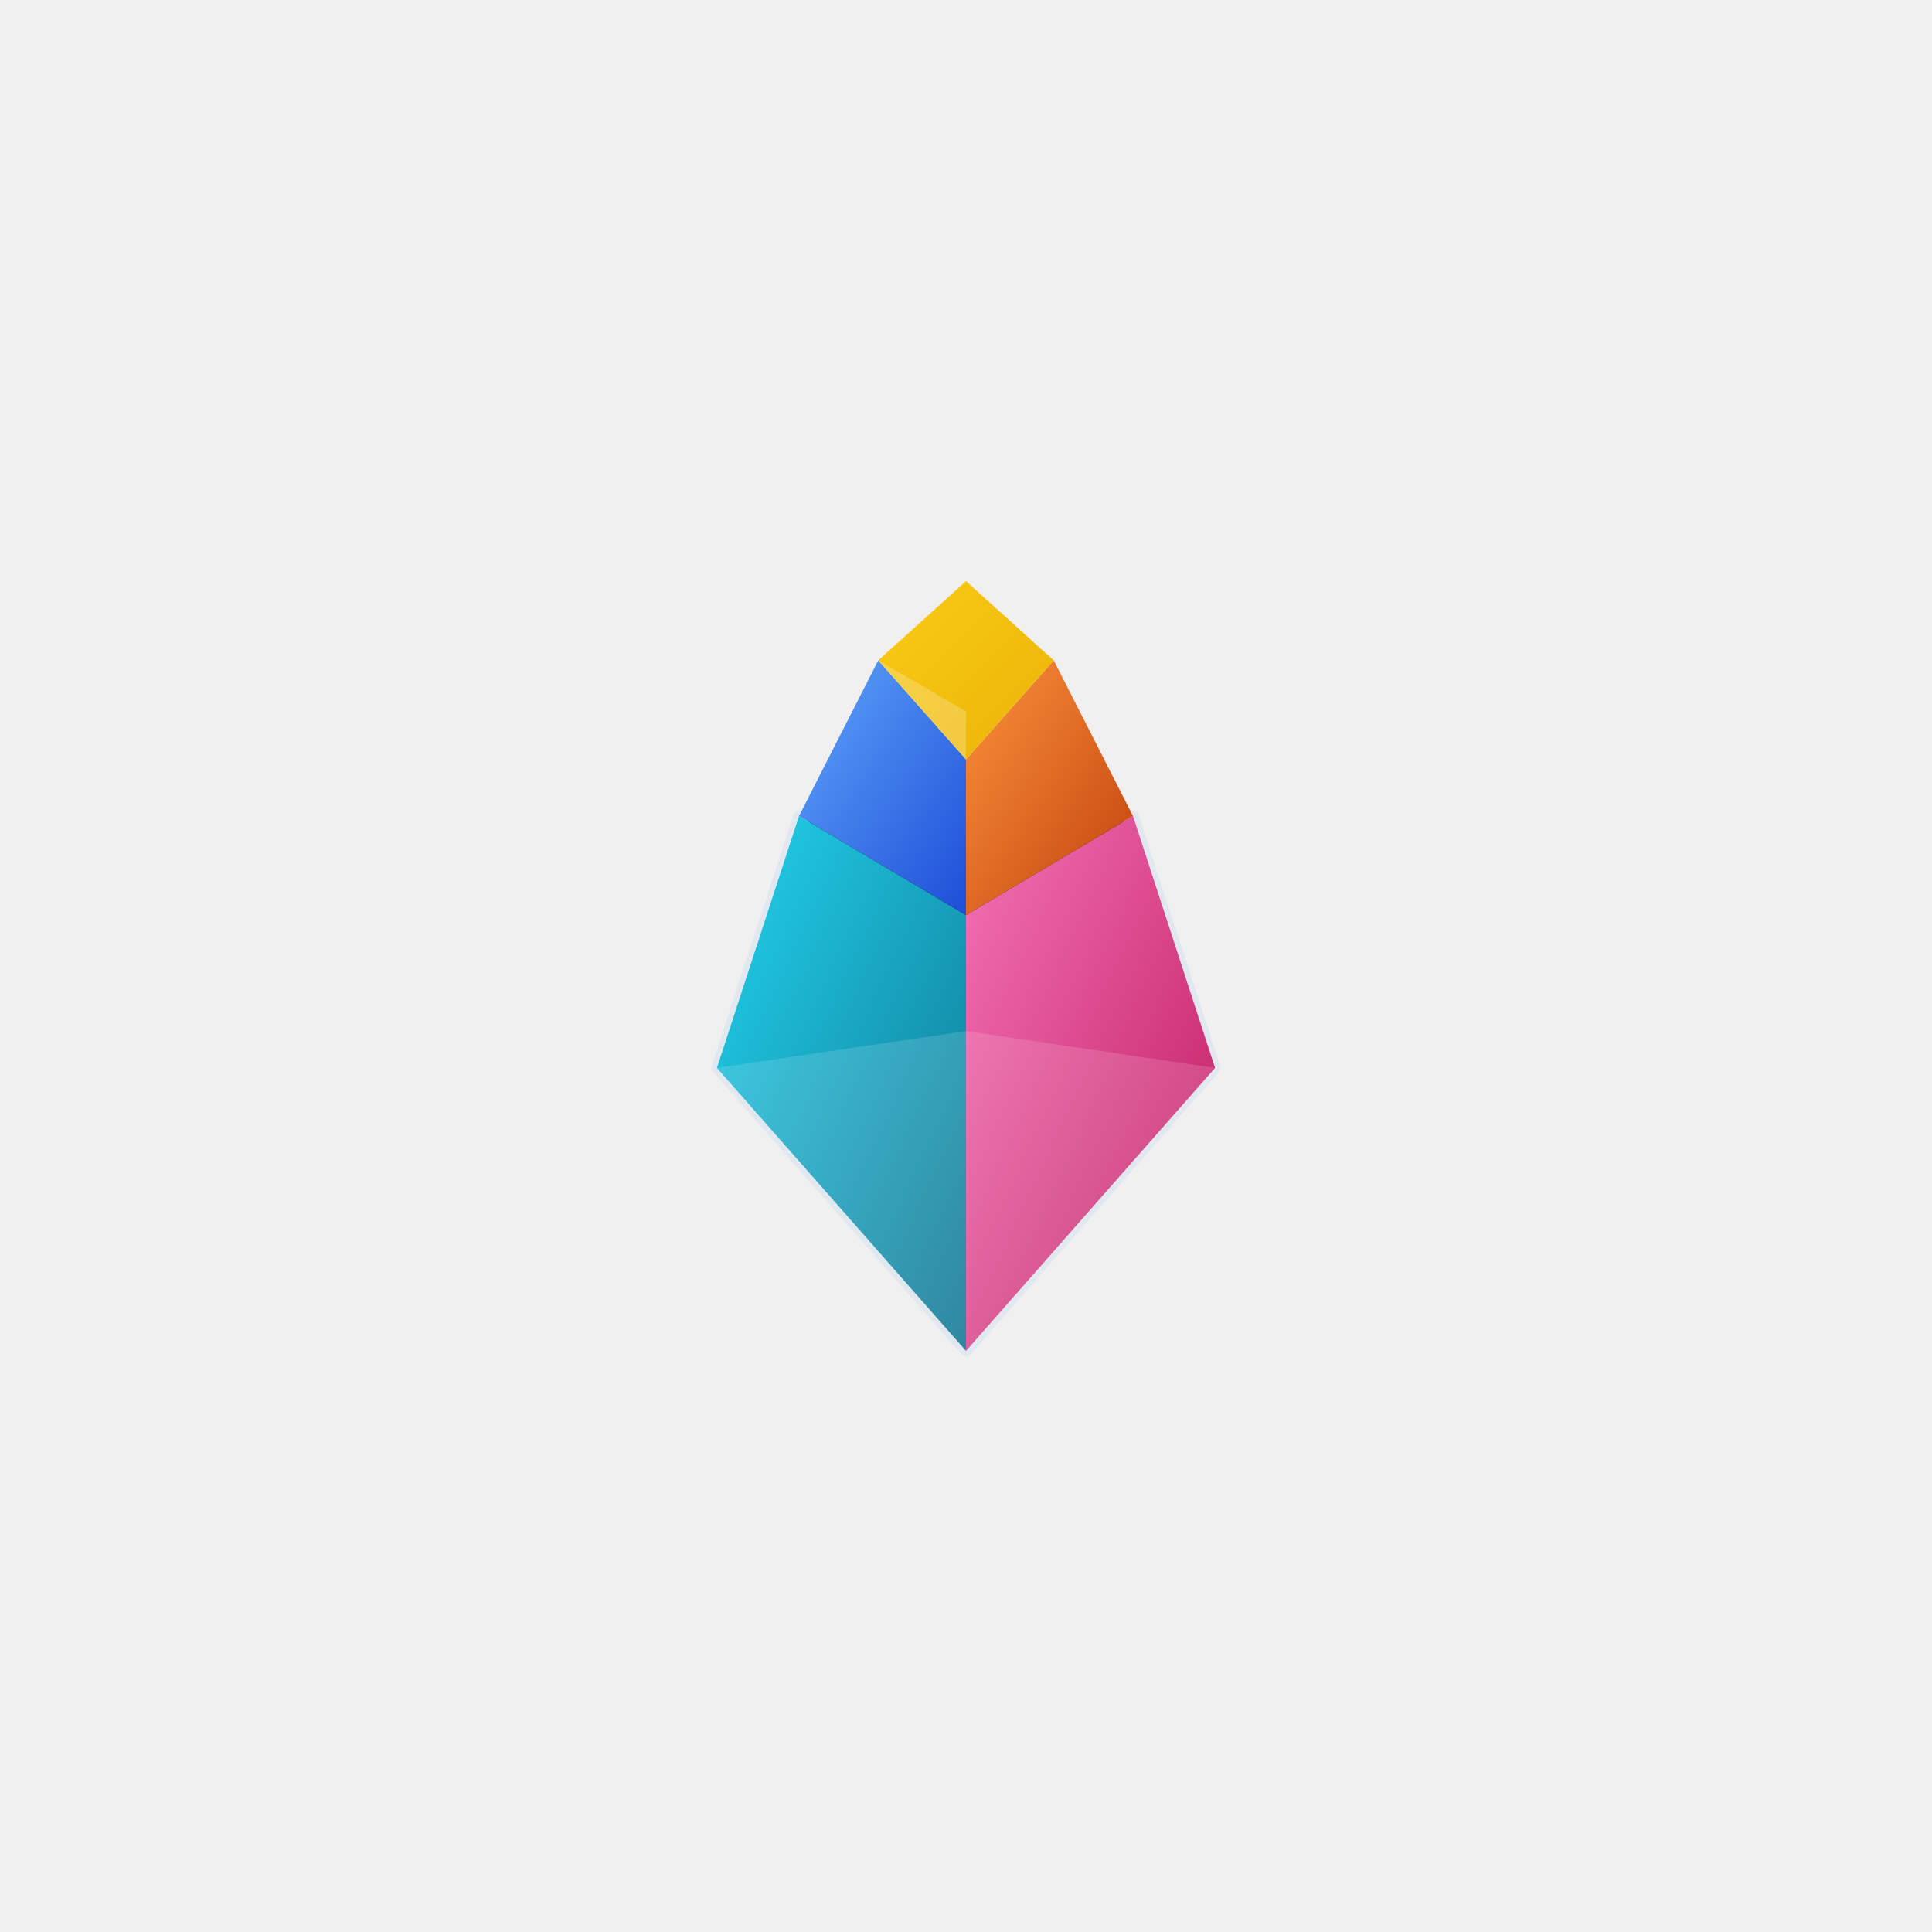
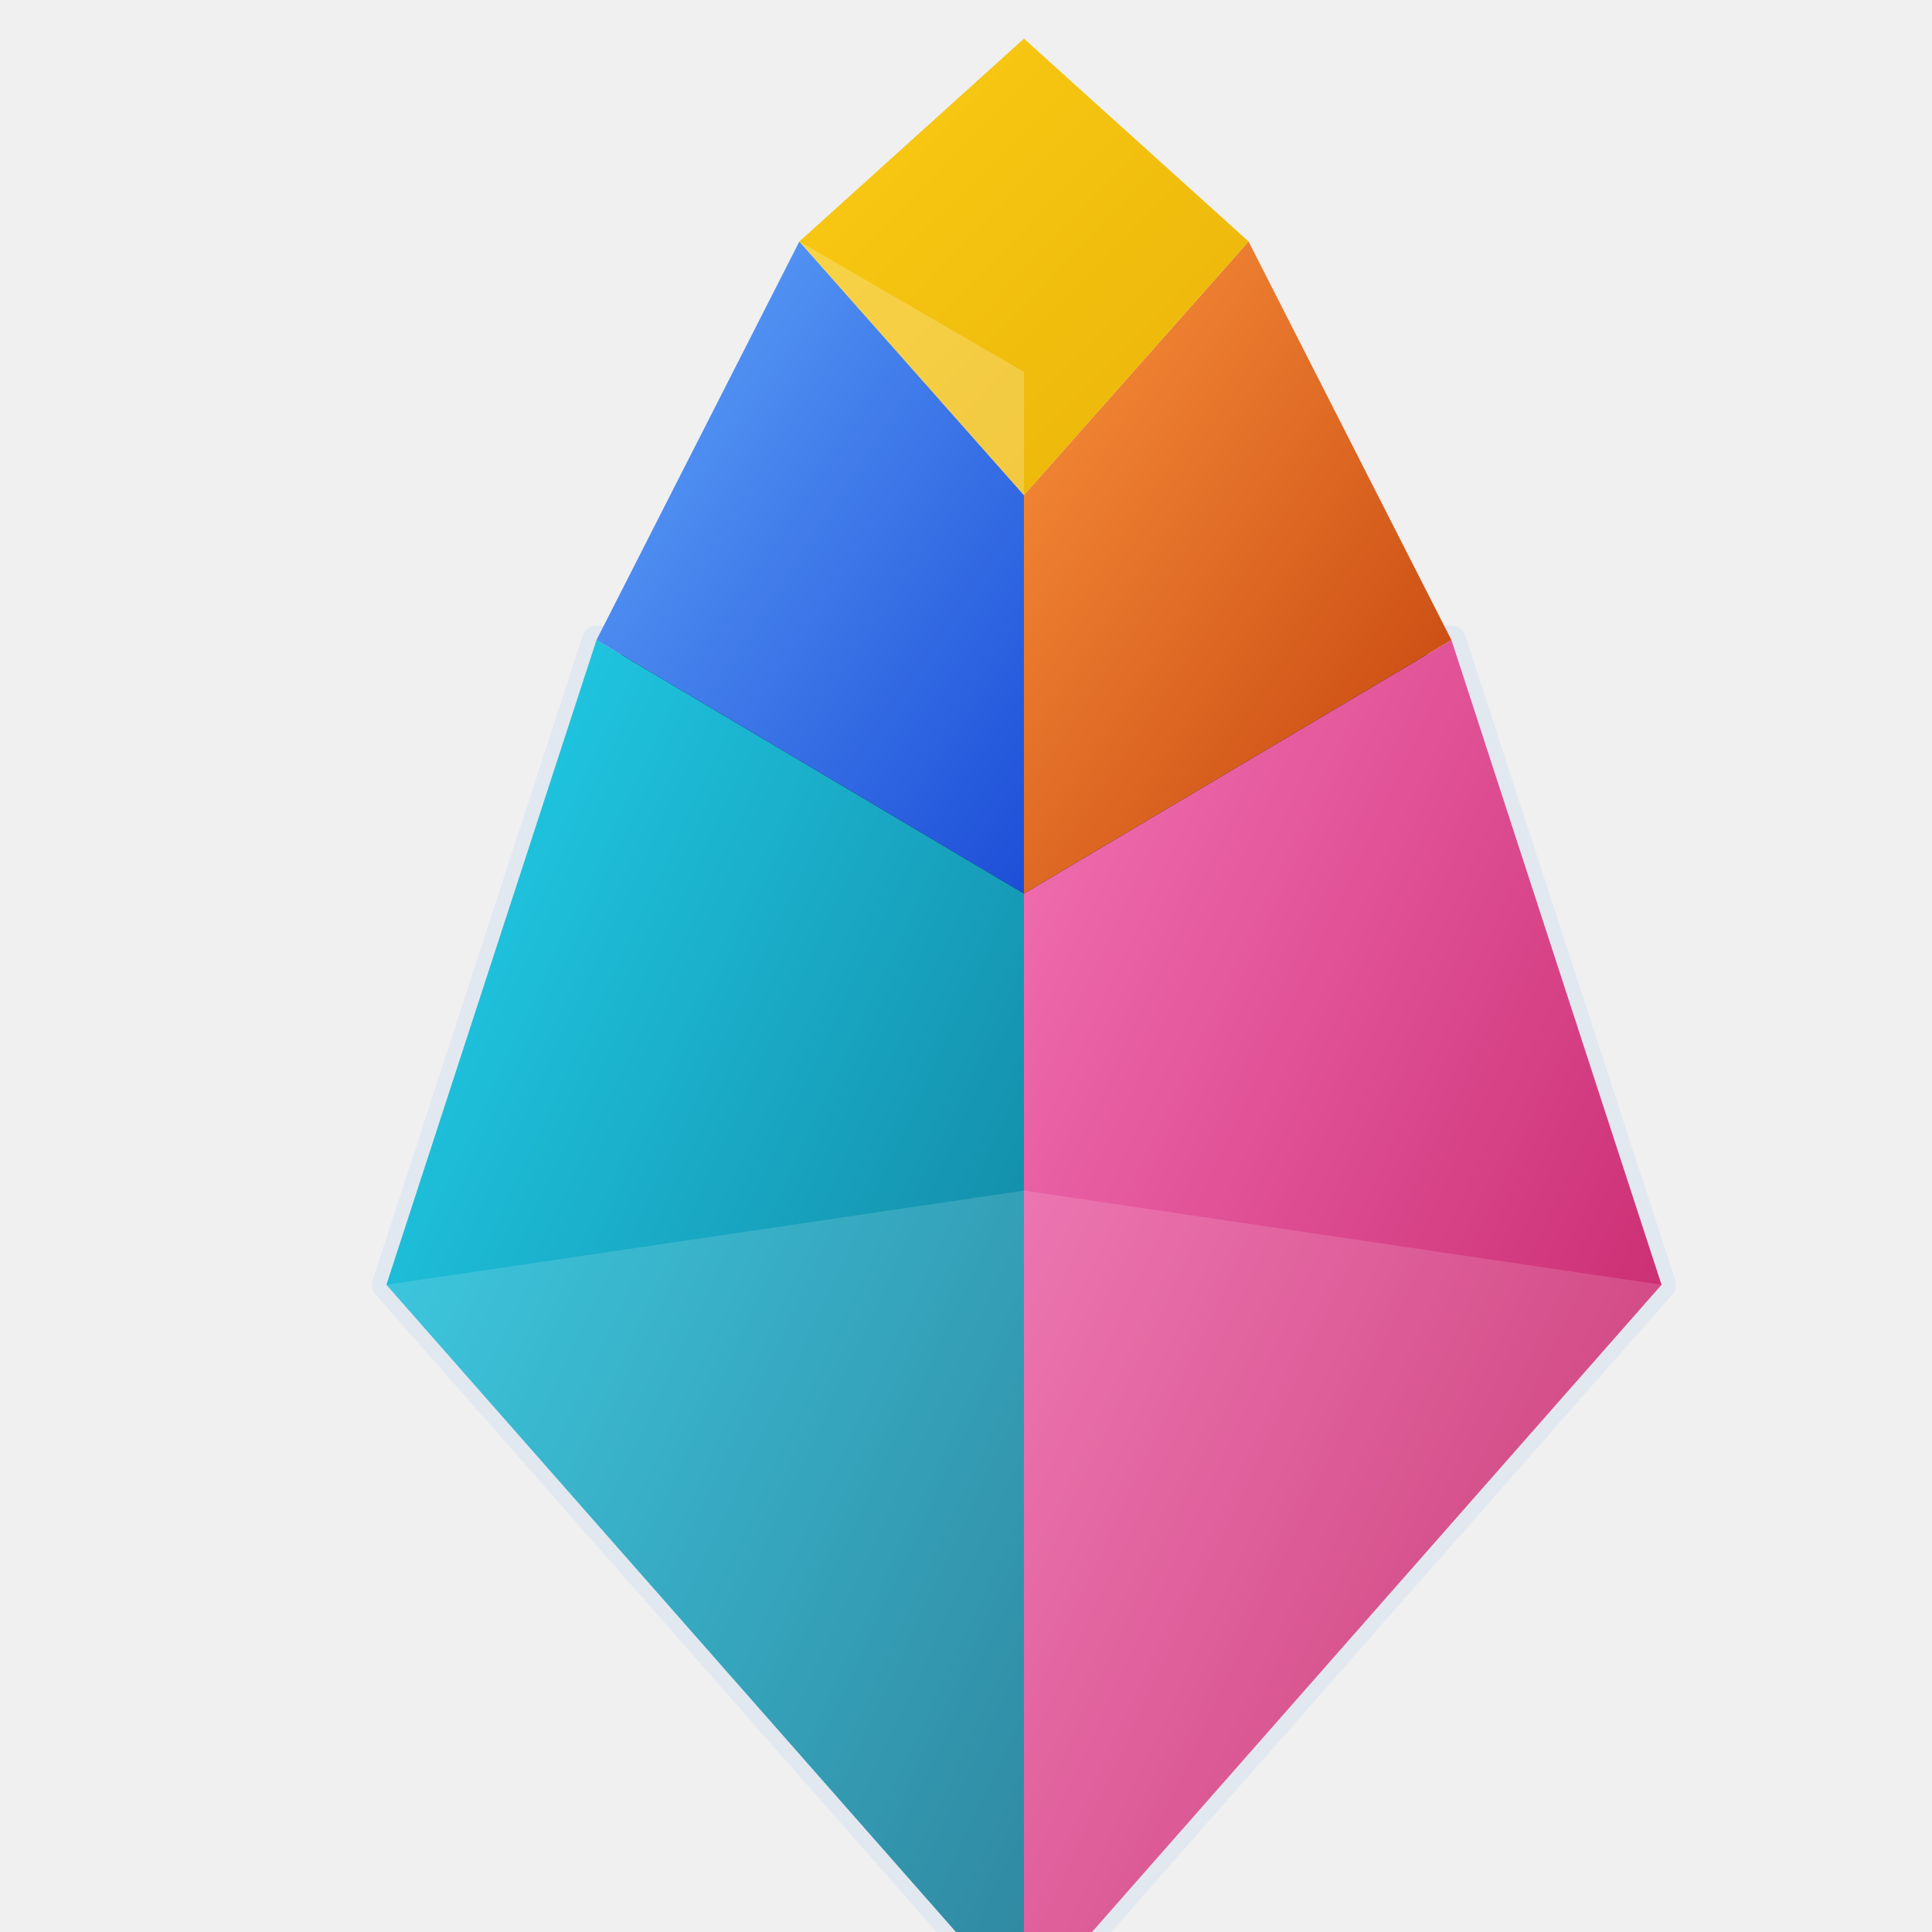
- <svg xmlns="http://www.w3.org/2000/svg" width="1024" height="1024" viewBox="0 0 1024 1024">
+ <svg xmlns="http://www.w3.org/2000/svg" width="1024" height="1024" viewBox="300 300 400 400">
  <defs>
    <linearGradient id="facet2" x1="0" y1="0" x2="1" y2="1">
      <stop offset="0" stop-color="#22D3EE" />
      <stop offset="1" stop-color="#0E7490" />
    </linearGradient>
    <linearGradient id="facet3" x1="0" y1="0" x2="1" y2="1">
      <stop offset="0" stop-color="#F472B6" />
      <stop offset="1" stop-color="#BE185D" />
    </linearGradient>
    <linearGradient id="facet4" x1="0" y1="0" x2="1" y2="1">
      <stop offset="0" stop-color="#FB923C" />
      <stop offset="1" stop-color="#C2410C" />
    </linearGradient>
    <linearGradient id="facet5" x1="0" y1="0" x2="1" y2="1">
      <stop offset="0" stop-color="#60A5FA" />
      <stop offset="1" stop-color="#1D4ED8" />
    </linearGradient>
    <linearGradient id="topB" x1="0" y1="0" x2="1" y2="1">
      <stop offset="0" stop-color="#FACC15" />
      <stop offset="1" stop-color="#EAB308" />
    </linearGradient>
    <linearGradient id="facet1" x1="0" y1="0" x2="1" y2="1">
      <stop offset="0" stop-color="#79E3AE" />
      <stop offset="1" stop-color="#00A141" />
    </linearGradient>
  </defs>
  <g transform="translate(512 497) scale(0.75)">
    <path d="M0 292 L-176 92 L-118 -86 L118 -86 L176 92 Z" fill="#0D1726" stroke="#E2E8F0" stroke-width="8" stroke-linejoin="round" />
    <path d="M0 292 L-176 92 L-118 -86 L0 -16 Z" fill="url(#facet2)" />
    <path d="M0 292 L176 92 L118 -86 L0 -16 Z" fill="url(#facet3)" />
    <path d="M0 -16 L-118 -86 L-62 -196 L0 -126 Z" fill="url(#facet5)" />
    <path d="M0 -16 L118 -86 L62 -196 L0 -126 Z" fill="url(#facet4)" />
    <path d="M0 -126 L-62 -196 L0 -252 L62 -196 Z" fill="url(#topB)" />
    <path d="M0 292 L-176 92 L0 66 Z" fill="#FFFFFF" opacity="0.14" />
    <path d="M0 292 L176 92 L0 66 Z" fill="#FFFFFF" opacity="0.14" />
    <path d="M0 -126 L-62 -196 L0 -160 Z" fill="#FFFFFF" opacity="0.22" />
  </g>
</svg>
